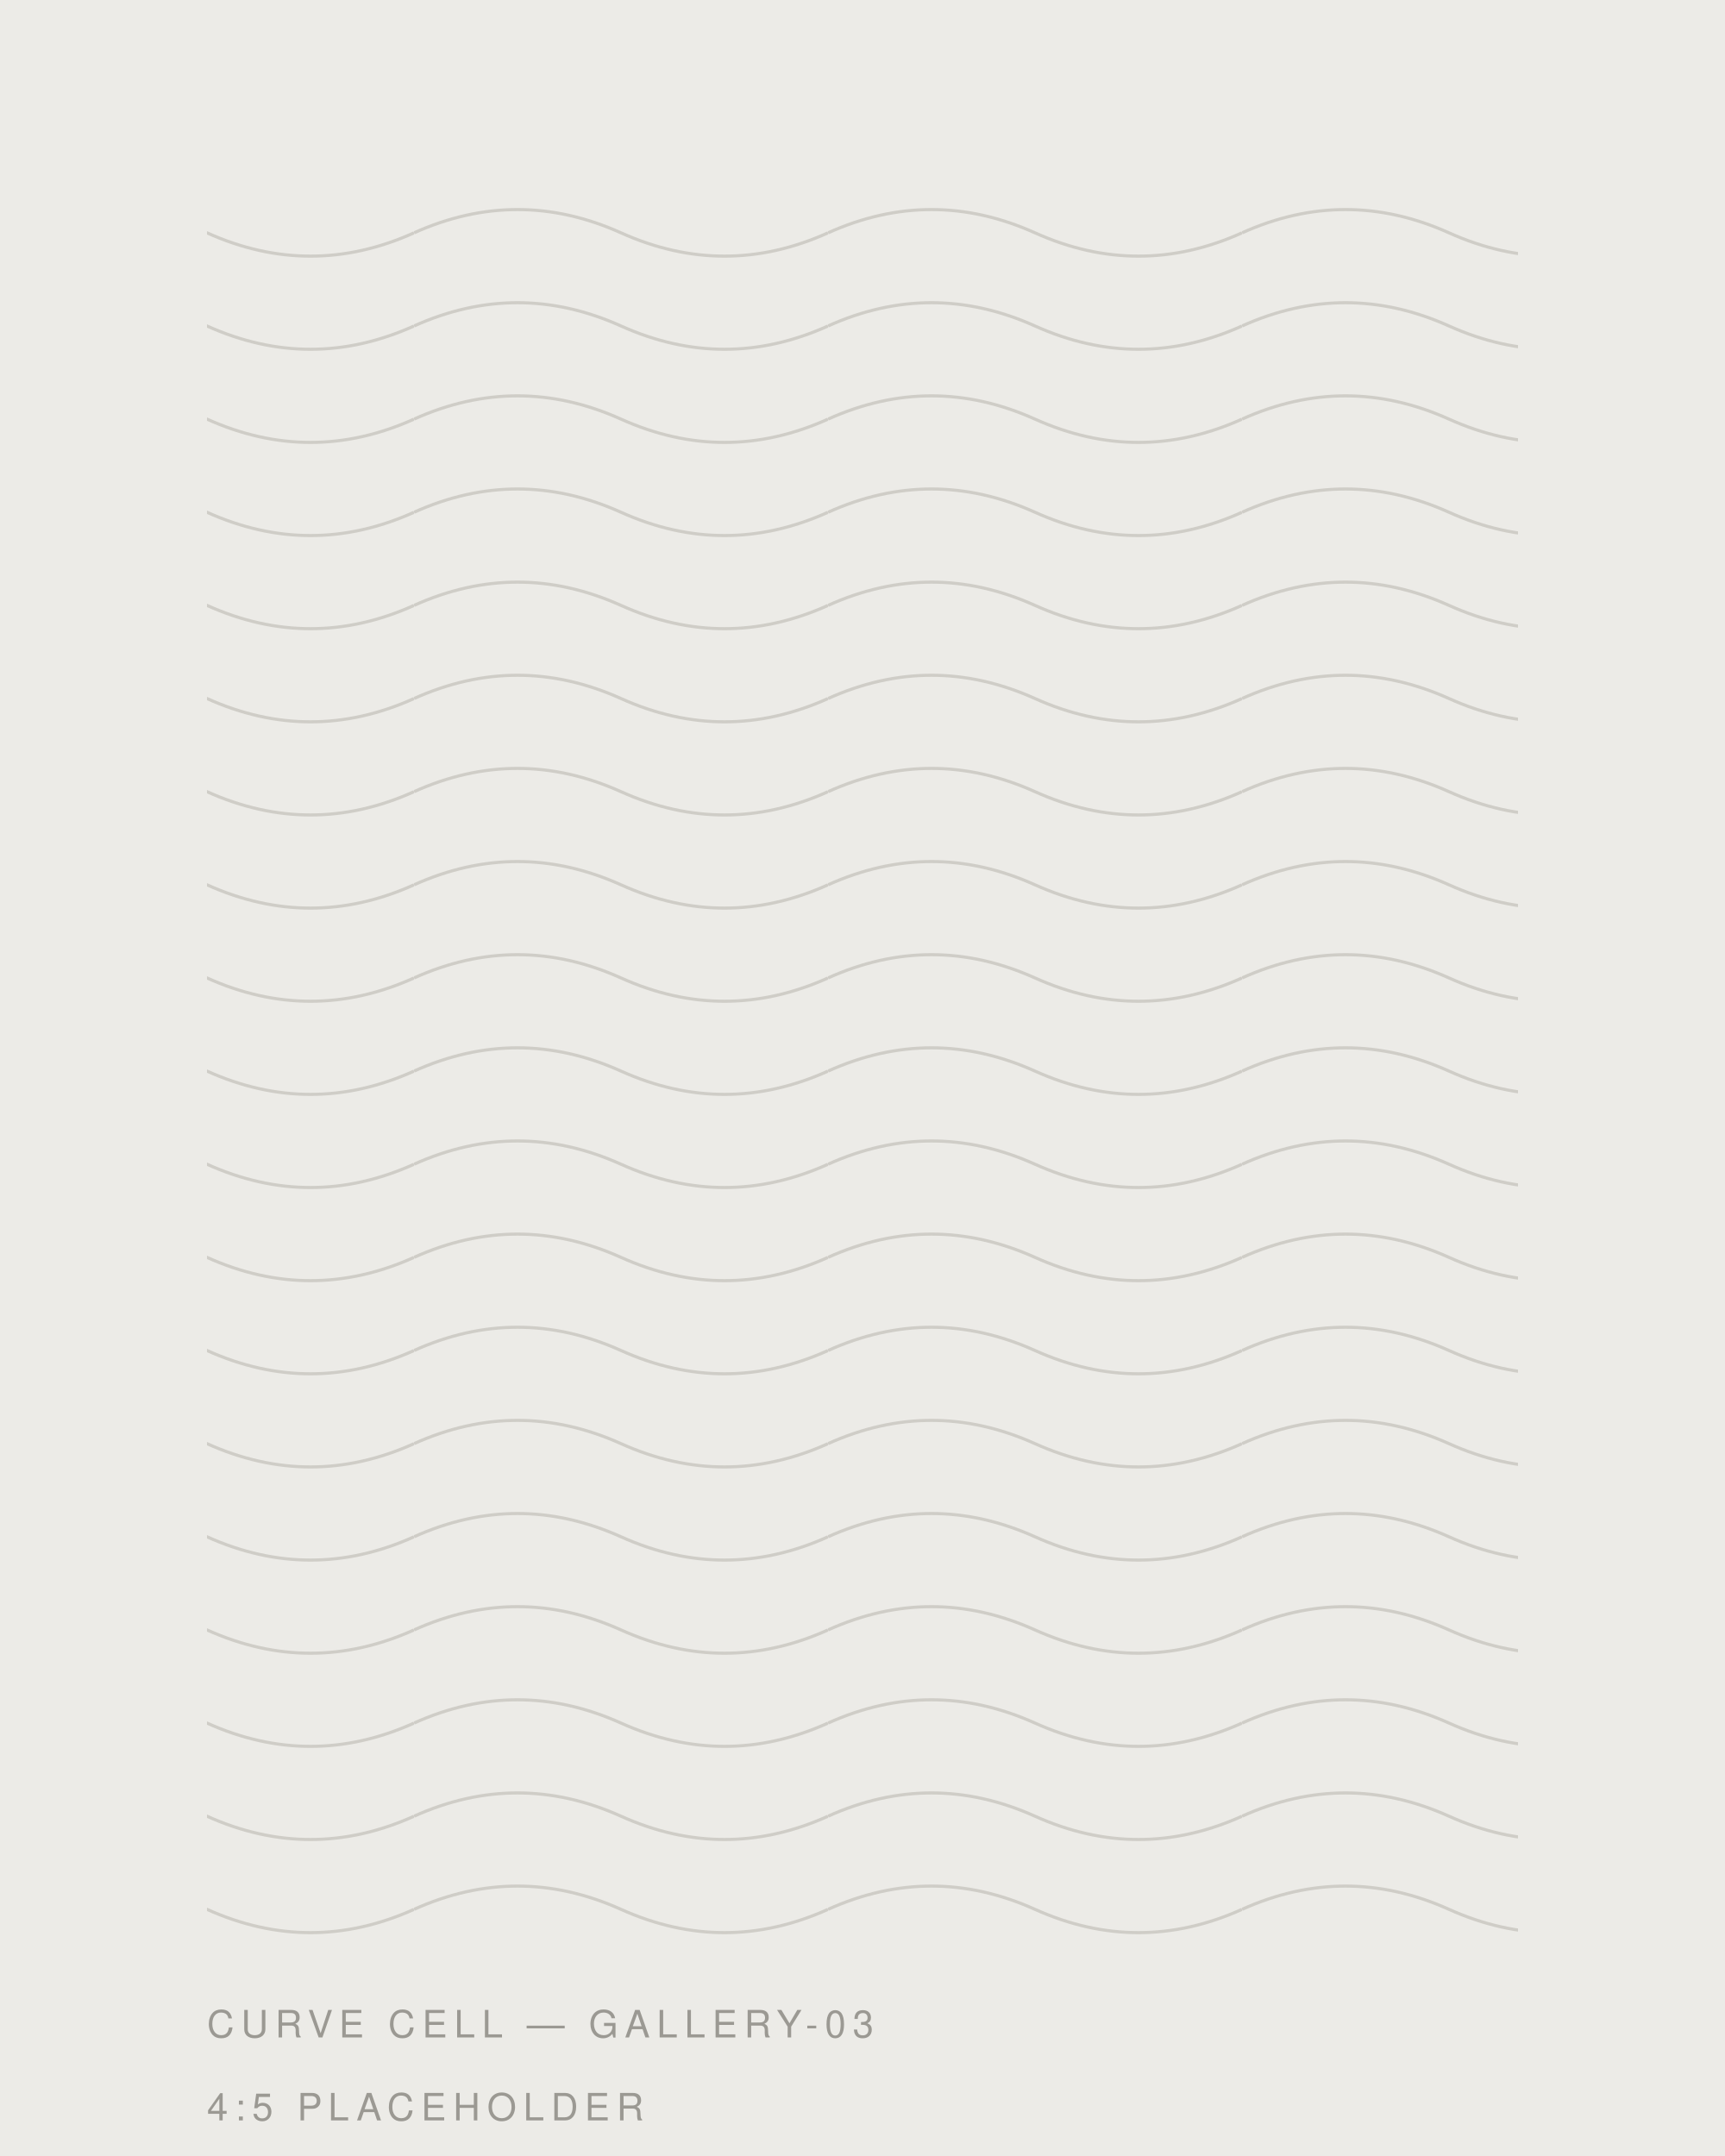
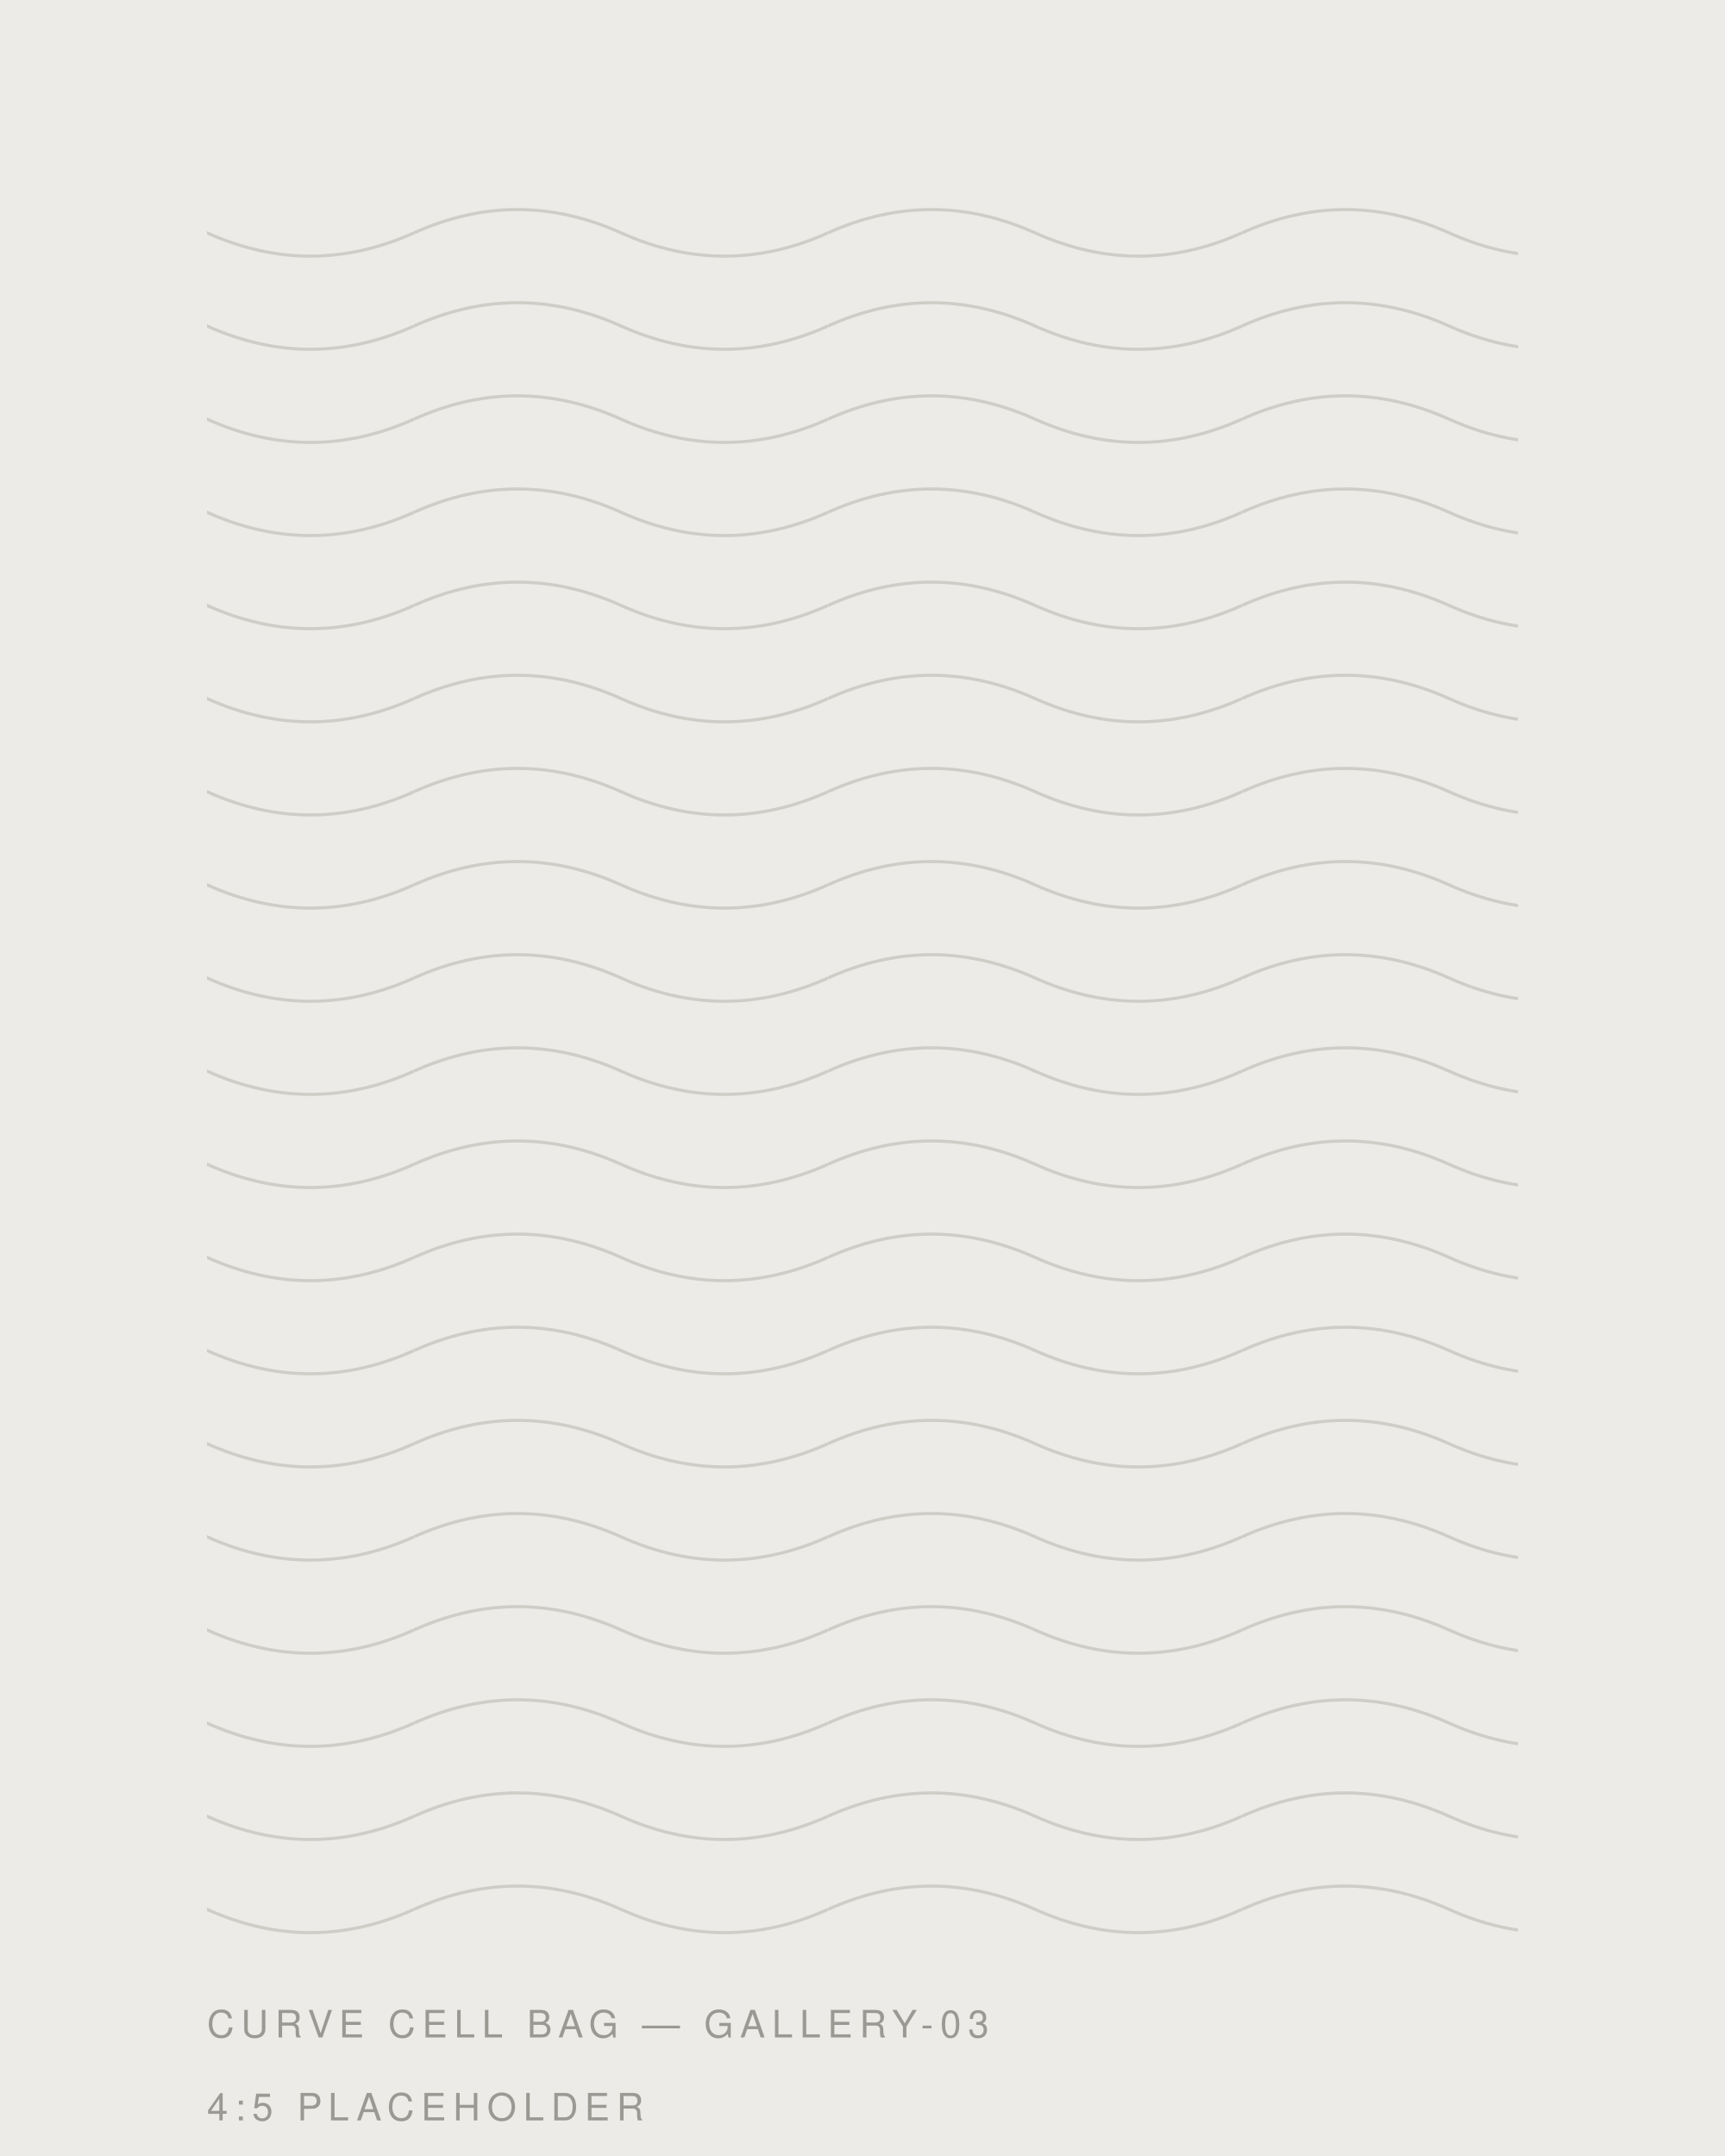
<svg xmlns="http://www.w3.org/2000/svg" width="1600" height="2000" viewBox="0 0 1600 2000">
  <defs>
    <pattern id="p" width="384.0" height="86.4" patternUnits="userSpaceOnUse">
      <path d="M0,43.2 Q96.0,0 192.0,43.2 T384.0,43.2" fill="none" stroke="#cfcdc7" stroke-width="2.9" />
    </pattern>
  </defs>
  <rect width="1600" height="2000" fill="#ecebe7" />
  <rect x="192" y="192" width="1216" height="1616" fill="url(#p)" />
  <g font-family="Helvetica Neue, Helvetica, Arial, sans-serif" font-size="35" fill="#9b9993" letter-spacing="6.3">
-     <text x="192" y="1890">CURVE CELL — GALLERY-03</text>
+     <text x="192" y="1890">CURVE CELL BAG — GALLERY-03</text>
    <text x="192" y="1967">4:5 PLACEHOLDER</text>
  </g>
</svg>
